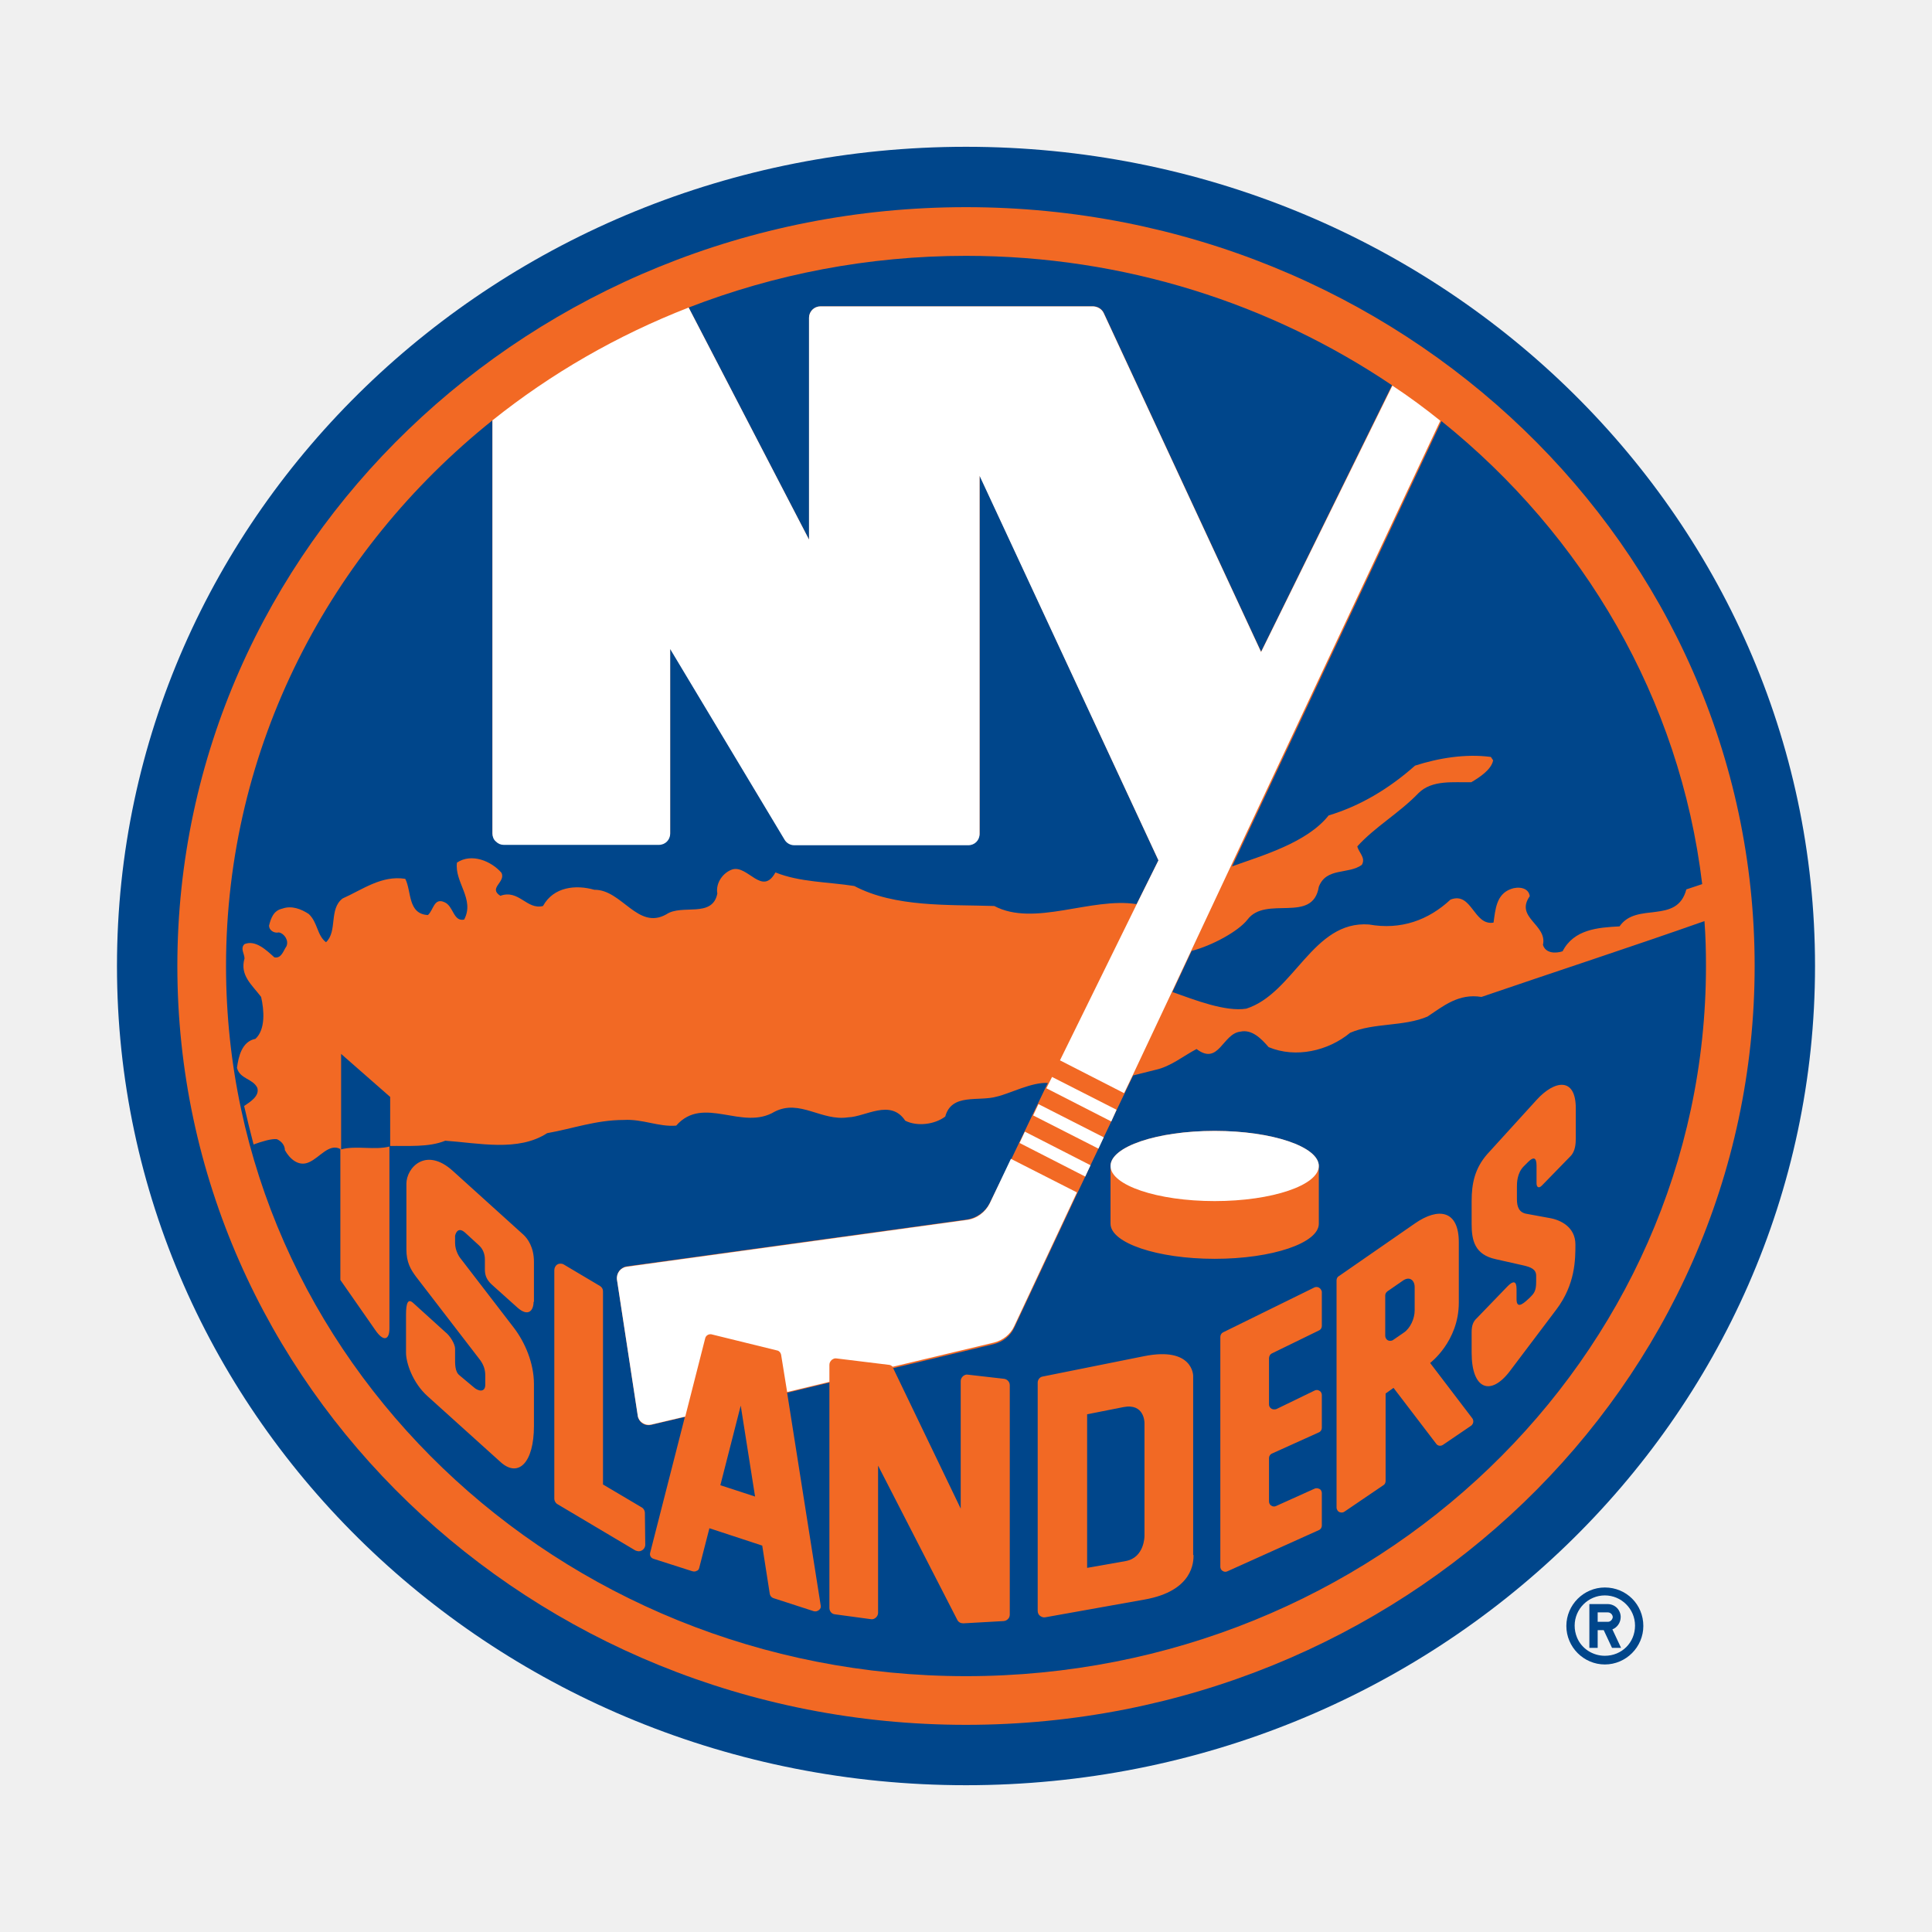
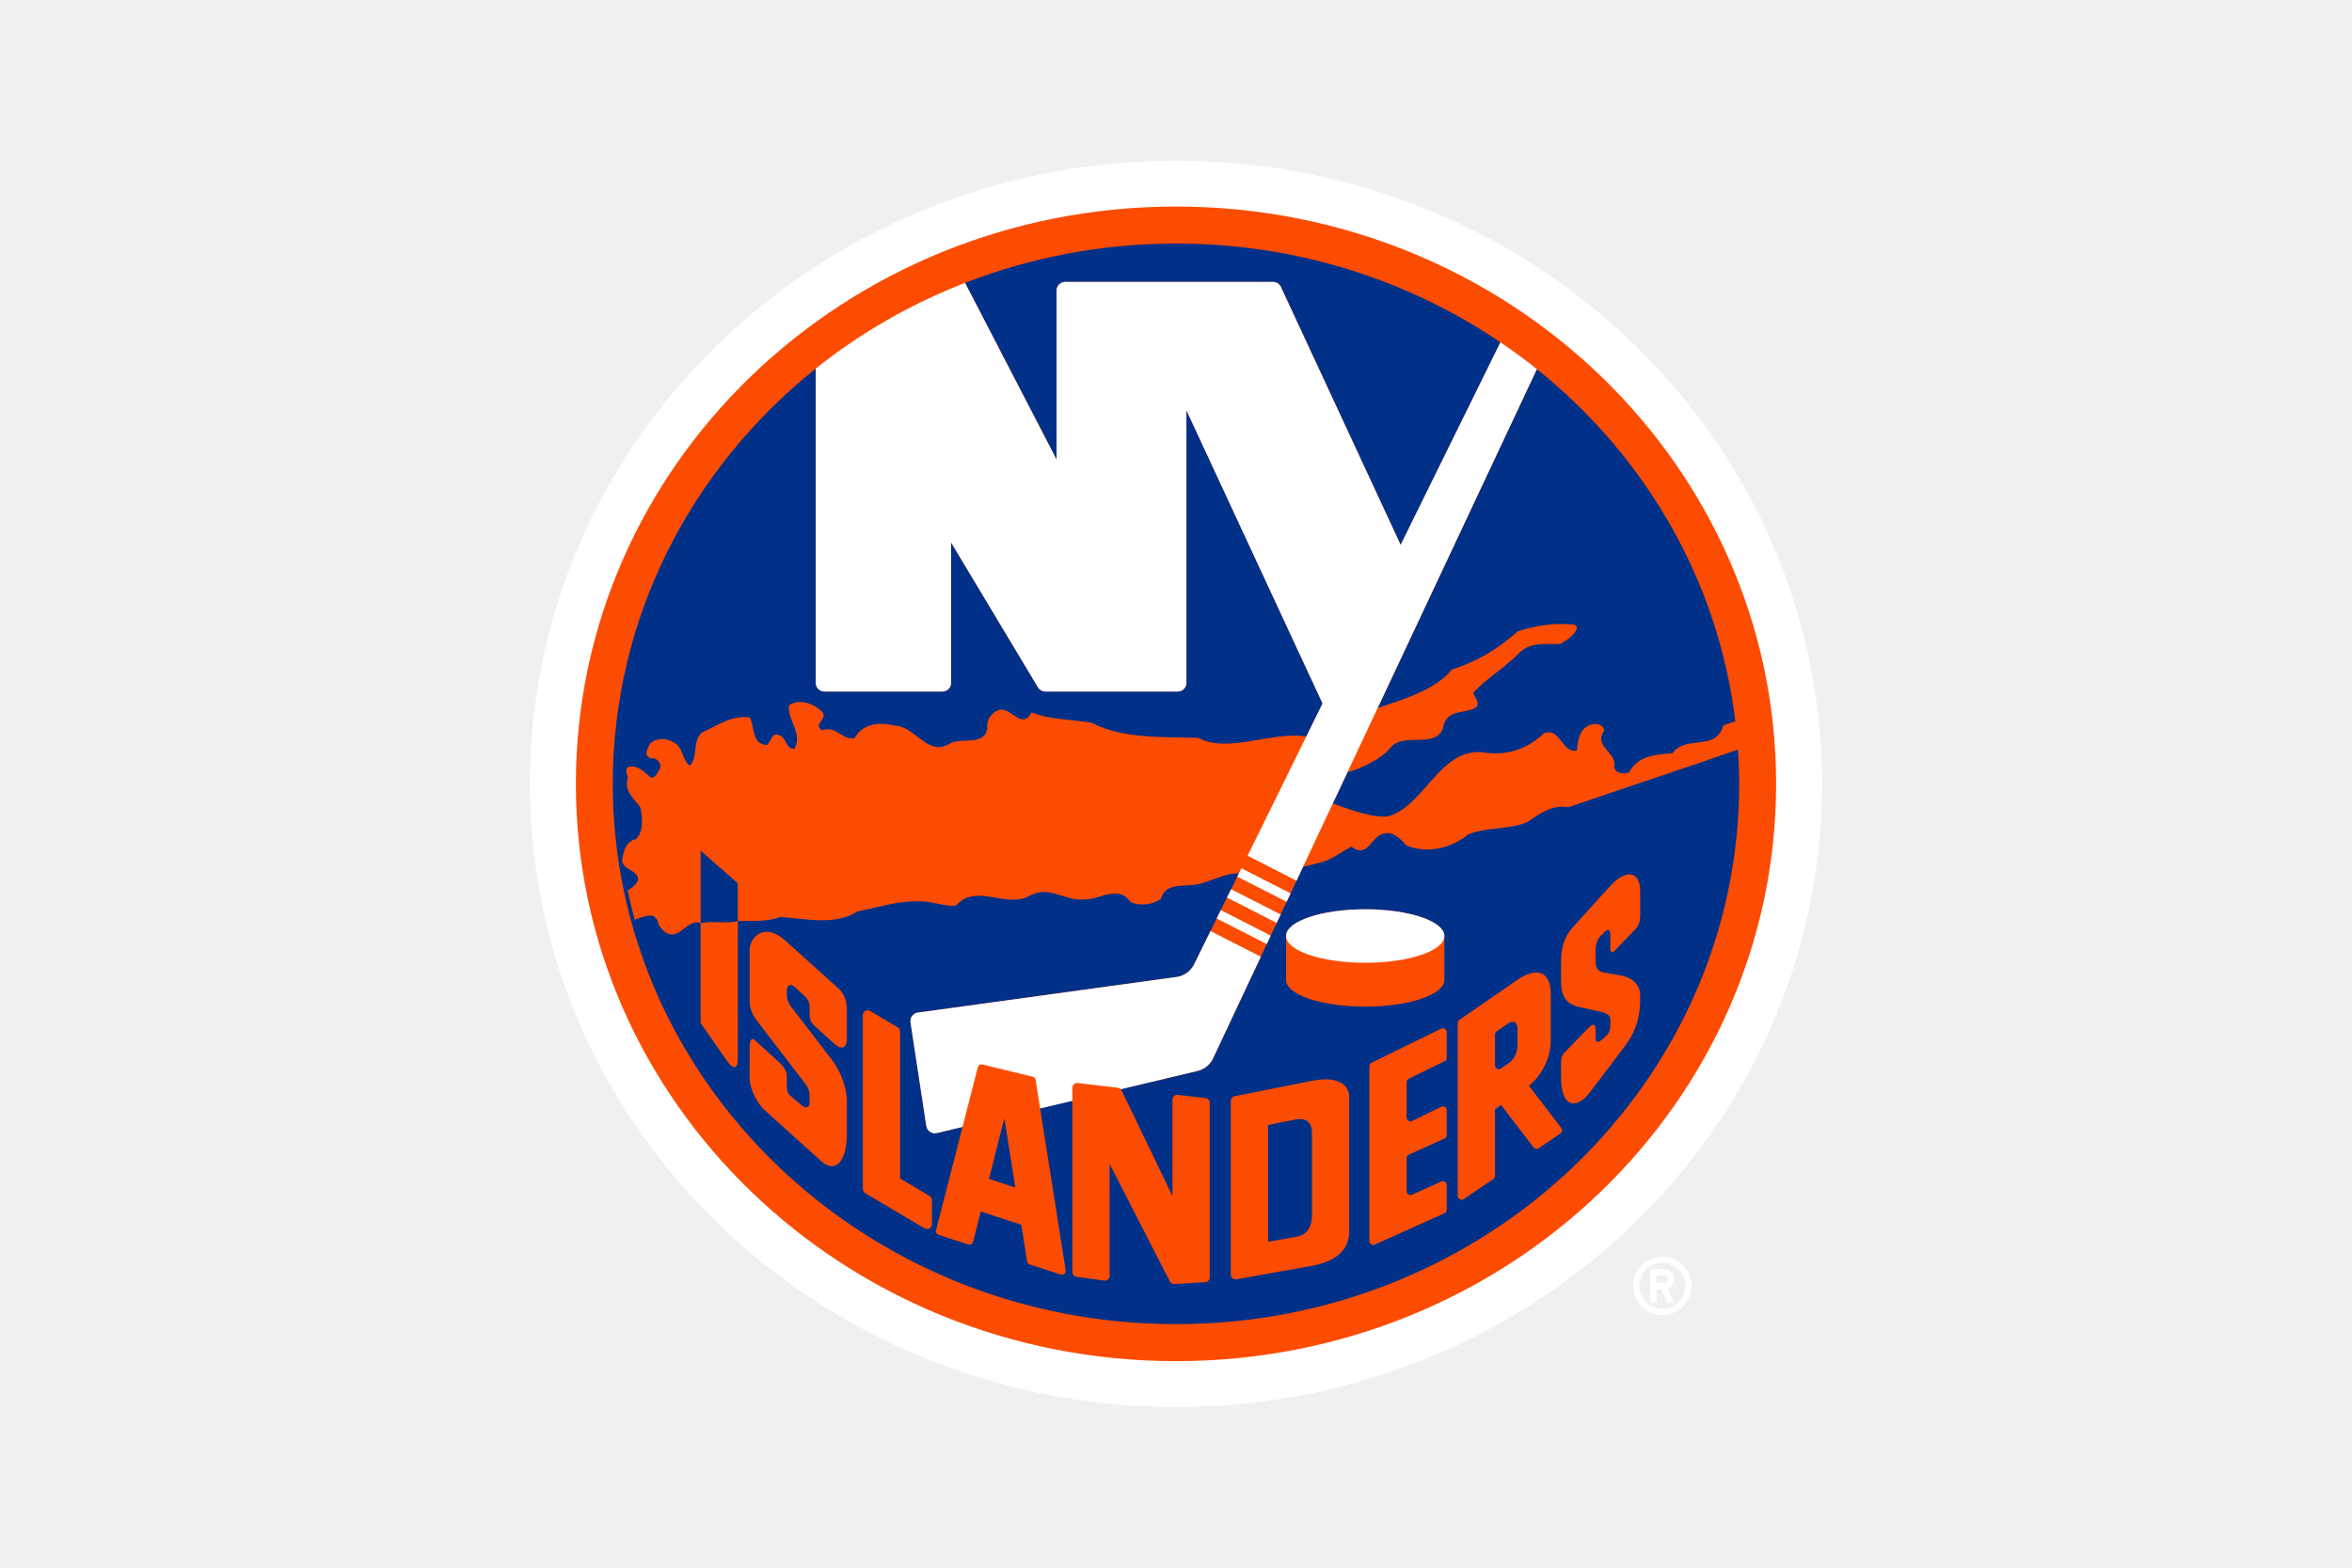
- <svg xmlns="http://www.w3.org/2000/svg" version="1.1" id="Layer_1" x="0px" y="0px" viewBox="0 0 512 512" style="enable-background:new 0 0 512 512;" xml:space="preserve">
-   <style type="text/css">
- 	.st0{fill:#00468B;}
- 	.st1{fill:#F26924;}
- 	.st2{fill:#FFFFFF;}
- </style>
-   <g>
-     <path class="st0" d="M425.3,420.7c-5.6,0-10.2,4.6-10.2,10.2c0,5.6,4.6,10.2,10.2,10.2c5.6,0,10.2-4.6,10.2-10.2   C435.5,425.2,431,420.7,425.3,420.7L425.3,420.7z M425.3,438.8c-3.2,0-6.2-1.9-7.4-4.9c-0.4-1-0.6-2-0.6-3.1c0-4.4,3.6-8,8-8   c4.4,0,8,3.6,8,8C433.3,435.3,429.8,438.8,425.3,438.8L425.3,438.8z M429.5,428.5c0-0.9-0.4-1.8-1-2.4c-0.6-0.6-1.5-1-2.4-1h-4.9   v11.6h2.2v-4.7h1.6l2.2,4.7h2.4l-2.3-4.9C428.6,431.3,429.5,430,429.5,428.5L429.5,428.5z M426.1,429.8h-2.7v-2.5h2.7   c0.7,0,1.3,0.6,1.3,1.3C427.3,429.2,426.8,429.8,426.1,429.8z" />
-     <path class="st0" d="M256,38.9C131.7,38.9,31,136.1,31,256c0,119.9,100.7,217.1,225,217.1c124.3,0,225-97.2,225-217.1   C481,136.1,380.3,38.9,256,38.9L256,38.9z" />
-     <path class="st1" d="M256,54.9C140.6,54.9,47,145,47,256c0,111,93.6,201.1,209,201.1c115.4,0,209-90,209-201.1   C465,145,371.4,54.9,256,54.9L256,54.9z" />
-     <path class="st0" d="M103.4,303.8v-13.1l-13-11.4v25.3C94.4,303.5,99.3,304.9,103.4,303.8z" />
-     <path class="st0" d="M451.7,244.1c-18.4,6.5-41.3,14-59.1,20.1c-6-1-10.1,2.4-14.3,5.2c-6.3,2.7-14.3,1.6-20.5,4.3   c-5.8,4.8-14.4,6.8-21.6,3.8c-1.9-2.2-4.4-4.8-7.5-4.1c-4.7,0.5-5.7,9.1-11.6,4.6c-3.6,1.9-6.8,4.6-10.8,5.5l-6,1.5l-2.3,4.8   l-2.1,4.4l-1.4,3l-2.1,4.4l-1.4,3l-2.1,4.4l-1.4,3l-2.1,4.4l-16.6,35.4c-1,2.2-3,3.8-5.4,4.4l-26.8,6.4c0.1,0.1,0.3,0.2,0.3,0.4   l17.7,36.8V366c0-0.5,0.2-0.9,0.6-1.3c0.4-0.3,0.8-0.5,1.3-0.4l9.6,1.1c0.8,0.1,1.5,0.8,1.5,1.7v60.8c0,0.9-0.7,1.6-1.6,1.7   l-10.7,0.6c-0.7,0-1.3-0.3-1.6-0.9l-21-40.9v39c0,0.5-0.2,0.9-0.6,1.3c-0.4,0.3-0.8,0.5-1.3,0.4l-9.6-1.3c-0.8-0.1-1.4-0.8-1.4-1.7   v-59.7l-11.2,2.7l8.9,56.4c0.1,0.5-0.1,0.9-0.5,1.2c-0.4,0.3-0.8,0.4-1.3,0.3l-10.8-3.5c-0.5-0.2-0.8-0.6-0.9-1.1l-2-12.8L188,405   l-2.7,10.5c-0.1,0.4-0.3,0.7-0.7,0.8c-0.3,0.2-0.7,0.2-1.1,0.1l-10.3-3.3c-0.7-0.2-1.1-0.9-0.9-1.6l9.2-36l-8.9,2.1   c-1.3,0.3-2.6-0.2-3.2-1.3c-0.2-0.4-0.4-0.7-0.4-1.2l-5.5-36c-0.1-0.8,0.1-1.6,0.6-2.3c0.5-0.6,1.2-1.1,2-1.2l90.1-12.4   c2.6-0.4,4.9-2,6.1-4.4l5.7-11.6l2.1-4.4l1.4-2.9l2.1-4.4l1.4-2.9l2.1-4.4l0.6-1.2c-4.2-0.3-10.3,2.9-13.5,3.6   c-4.8,1.4-12-1-13.7,5.3c-2.8,2.1-7.4,2.7-10.6,1.1c-3.9-5.9-10.6-1-15.1-0.9c-7.1,1.1-12.8-4.9-19.5-1.5   c-8.6,5.2-18.9-4.5-26.1,3.7c-4.6,0.4-8.9-1.8-13.9-1.5c-7.3,0-13.5,2.3-20.3,3.5c-7.7,5-18.2,2.6-27,2c-4.4,1.8-9.9,1.3-14.8,1.4   v48.4c0,2.9-1.5,3.7-3.8,0.3l-9.2-13.2v-34.7c-3-1.6-5.5,2.3-8.3,3.5c-2.8,1.3-5.2-1-6.4-3.2c0-1.2-0.8-2.3-2.1-2.9   c-1.4-0.2-4,0.6-6.2,1.4c-0.9-3.4-1.7-6.8-2.5-10.2c1.8-1.2,4.1-2.7,3.5-4.8c-1.2-2.5-4.6-2.3-5.4-5.3c0.4-3,1.3-7,4.9-7.7   c2.7-2.5,2.3-7.6,1.5-11.1c-2.4-3.2-5.7-5.7-4.4-10.2c0-1.2-1.2-2.7,0-3.8c2.9-1.2,5.8,1.6,7.9,3.5c1.9,0.4,2.4-1.8,3.2-2.9   c0.7-1.5-0.5-3.4-2-3.7c-1.3,0.3-2.6-0.6-2.6-1.8c0.5-2,1.2-4,3.5-4.5c2.5-0.9,5,0.1,7,1.4c2.4,2.2,2.2,5.7,4.6,7.5   c3.1-2.9,0.7-8.8,4.4-11.6c5.2-2.3,10.3-6.2,16.6-5.2c1.7,3.3,0.6,9.3,6,9.6c1.5-1.3,1.6-4.7,4.4-3.4c2.4,1,2.3,5.2,5.2,4.6   c2.9-5.4-2.6-9.9-1.9-15.1c3.9-2.6,9.1-0.4,11.8,2.7c1.2,2.5-3.6,4-0.3,6.1c4.9-1.8,7,3.8,11.3,2.7c2.8-5.1,8.7-5.7,13.6-4.3   c7.3-0.1,11.5,10.8,19.1,6.5c4.1-2.8,12.2,1.1,13.5-5.5c-0.5-2.9,1.6-5.6,4-6.4c4.1-1.2,7.9,7.2,11.4,0.8   c6.4,2.6,13.9,2.5,20.9,3.6c10.8,5.7,24.9,4.9,37.1,5.3c10.6,5.6,25.6-2.4,37.7-0.5L307,228l-47.4-102.1v94.9c0,1.7-1.3,3-3,3   h-46.1c-1.1,0-2-0.6-2.6-1.5l-30.3-50.5v48.9c0,1.7-1.3,3-3,3h-41.1c-0.8,0-1.6-0.3-2.1-0.9c-0.6-0.6-0.9-1.3-0.9-2.1V111.4   C87.4,145.9,59.9,197.9,59.9,256c0,103.9,87.8,188.2,196.1,188.2c108.3,0,196.1-84.3,196.1-188.2C452.1,252,452,248,451.7,244.1   L451.7,244.1z M141.4,345c0,2.3-1.4,4.1-4.3,1.5l-6.8-6.1c-1.4-1.3-1.8-2.5-1.8-4v-2.6c0-1.6-0.6-2.9-1.6-3.8l-3.6-3.3   c-2.2-2-2.7,0.8-2.7,0.8v1.9c0,2.2,1.3,3.9,1.3,3.9l14.3,18.6c2.9,3.8,5.3,9.3,5.3,14.9v11.1c0,9.7-4.1,13.8-8.8,9.6l-19.4-17.5   c-4-3.6-5.7-8.9-5.7-11.5v-10.1c0-3.3,0.6-4.3,1.9-3.1l8.5,7.7c1.3,1,2.6,3.2,2.6,4.4v2.2c0,1.8-0.1,3.9,1.2,4.9l3.7,3.1   c1.3,1.2,3.1,1.4,3.1-0.6v-2.5c0-1.5-0.4-2.7-1.3-4l-17-22.1c-1.5-2-2.6-3.9-2.6-7.3v-17.4c0-4.2,5.1-9.9,12.3-3.4l18.7,16.9   c1.2,1.1,2.8,3.4,2.8,7.2V345L141.4,345z M171,409.4c0,0.9-0.8,1.7-1.7,1.7c-0.3,0-0.6-0.1-0.9-0.2l-20.7-12.3   c-0.5-0.3-0.8-0.9-0.8-1.4v-60.6c0-0.6,0.3-1.2,0.8-1.5c0.5-0.3,1.2-0.3,1.7,0l9.6,5.7c0.5,0.3,0.8,0.8,0.8,1.4v51.2l10.3,6.1   c0.5,0.3,0.8,0.9,0.8,1.4L171,409.4L171,409.4z M316.3,412.1c0,1.7,0,9.5-13,11.8l-26.3,4.7c-0.5,0.1-1-0.1-1.4-0.4   c-0.4-0.3-0.6-0.8-0.6-1.3v-60.5c0-0.8,0.6-1.5,1.3-1.6l26.9-5.4c13-2.6,13,5.2,13,5.2V412.1z M294.3,324.3V309   c0-5.1,12.3-9.3,27.6-9.3c15.2,0,27.6,4.2,27.6,9.3v15.3c0,5.1-12.3,9.3-27.6,9.3C306.7,333.6,294.3,329.4,294.3,324.3L294.3,324.3   z M350.3,351.4c0,0.5-0.3,1-0.8,1.2l-12.5,6.1c-0.2,0.1-0.4,0.3-0.5,0.5c-0.1,0.2-0.2,0.5-0.2,0.7v12.3c0,0.7,0.6,1.3,1.3,1.3   c0.2,0,0.5,0,0.7-0.1l10.1-4.9c0.4-0.2,0.9-0.2,1.3,0.1c0.4,0.2,0.6,0.7,0.6,1.1v8.7c0,0.5-0.3,1-0.8,1.2l-12.4,5.6   c-0.5,0.2-0.8,0.7-0.8,1.2v11.5c0,0.4,0.2,0.9,0.6,1.1c0.4,0.3,0.9,0.3,1.3,0.1l10.2-4.6c0.4-0.2,0.9-0.1,1.3,0.1   c0.4,0.2,0.6,0.7,0.6,1.1v8.6c0,0.5-0.3,1-0.8,1.2l-24.2,10.9c-0.4,0.2-0.9,0.2-1.3-0.1c-0.4-0.2-0.6-0.7-0.6-1.1v-60.9   c0-0.5,0.3-1,0.7-1.2l24.2-11.9c0.6-0.3,1.4-0.1,1.8,0.6c0.1,0.2,0.2,0.4,0.2,0.6V351.4L350.3,351.4z M389.9,377.8l-7.5,5.1   c-0.6,0.4-1.4,0.3-1.8-0.3l-11.3-14.8l-2.1,1.5v23.2c0,0.4-0.2,0.9-0.6,1.1l-10.3,7c-0.4,0.3-0.9,0.3-1.4,0.1   c-0.2-0.1-0.4-0.3-0.5-0.5c-0.1-0.2-0.2-0.4-0.2-0.7v-60.2c0-0.4,0.2-0.9,0.6-1.1l20.2-14c6.2-4.3,11.6-3.5,11.6,5v16   c0,10.3-7.6,16-7.6,16l11.2,14.7C390.6,376.5,390.5,377.3,389.9,377.8C389.9,377.8,389.9,377.8,389.9,377.8L389.9,377.8   L389.9,377.8z M417.6,301.6c0,1.4-0.1,3.5-1.4,4.8l-7.6,7.8c-0.9,0.9-1.4,0.3-1.4-0.6v-4.7c0-2.3-0.9-2.3-2.2-1l-1.2,1.2   c-1.8,1.8-1.8,4.5-1.8,5.4v3.3c0,2.1,0.6,3.6,2.7,3.9l6,1.1c2.9,0.5,6.8,2.4,6.8,7c0,3.9,0,10.6-5.1,17.3l-12.3,16.3   c-5.1,6.7-10.1,4.8-10.1-4.9V353c0-1.7,0.4-2.8,1.4-3.7l8.2-8.5c1.4-1.4,2.3-1.4,2.3,0.8v2.7c0,3.1,2.4,0.6,3.5-0.4   c1.1-1.1,1.7-1.7,1.7-4.2v-1.6c0-1.7-1.3-2.3-3.6-2.8l-7.1-1.6c-5.6-1.2-6.4-5-6.4-9.3v-6.1c0-4.6,0.8-8.6,4.1-12.4l13.1-14.4   c4.8-5.3,10.4-6.1,10.4,2.2V301.6L417.6,301.6z" />
-     <path class="st0" d="M200.1,396.6l-3.8-24.1l-5.4,21.1L200.1,396.6z M371.9,339.3l-4.2,2.9c-0.4,0.3-0.6,0.7-0.6,1.1V354   c0,0.5,0.3,1,0.7,1.2c0.4,0.2,1,0.2,1.4-0.1l2.9-2c1.6-1.1,2.8-3.6,2.8-5.8v-6.2C374.9,339.3,373.6,338.2,371.9,339.3L371.9,339.3z    M297.7,372.9l-9.6,1.9v40.7l10.2-1.8c5-0.9,5-6.6,5-6.6v-30C303.3,377,303.3,371.8,297.7,372.9L297.7,372.9L297.7,372.9z    M214.4,84.2c0-1.7,1.4-3,3-3c0,0,0,0,0,0h72.4c1.2,0,2.2,0.7,2.7,1.7l41.7,89.8l34.7-70.6C337,80.6,298.1,67.8,256,67.8   c-26,0-50.8,4.9-73.5,13.7l31.9,61.5L214.4,84.2L214.4,84.2z M352.1,216.1c8.3-2.5,15.9-7,22.9-13.2c6.2-2,13.4-3.2,20.1-2.3   l0.6,0.9c-0.5,2.5-3.6,4.5-5.8,5.8c-4.7,0.1-10.4-0.7-14,2.9c-5.1,5.3-11.5,8.9-16.2,14.1c0.4,1.7,2.3,3,1.2,4.9   c-3.6,2.6-9.4,0.6-11.4,5.8c-1.6,9.9-14,2.2-18.9,8.7c-2.4,3.1-9.4,6.9-14.8,8.3l-5.1,10.9c5.9,2.1,14.1,5.3,19.6,4.4   c12.7-4.1,17.6-23.4,32.5-22.3c8.4,1.5,15.7-1.1,21.6-6.6c5.7-2.2,6.1,7,11.4,6.1c0.5-3.4,0.7-7.5,4.6-8.9c1.8-0.7,4.7-0.5,5,1.9   c-4,5.7,4.7,7.5,3.5,12.9c0.7,2.3,3.4,2.3,5.2,1.7c3-5.8,9.3-6.3,15.1-6.6c4.5-6.6,15.2-0.4,17.7-9.8l4.2-1.4   c-5.9-49.2-31.5-92.5-69.1-122.7l-55.5,118C334.6,226.7,346.4,223.3,352.1,216.1L352.1,216.1z" />
-     <path class="st2" d="M262.3,318.9c-1.2,2.4-3.5,4.1-6.1,4.4l-90.1,12.4c-1.6,0.2-2.8,1.7-2.6,3.4c0,0,0,0,0,0l5.5,36   c0.1,0.8,0.6,1.6,1.3,2c0.7,0.5,1.6,0.6,2.4,0.4l8.9-2.1l5.3-20.8c0.2-0.7,0.9-1.1,1.6-1c0,0,0,0,0,0l17.5,4.3   c0.5,0.1,0.9,0.6,1,1.1l1.6,9.9l11.2-2.7v-4.5c0-0.5,0.2-0.9,0.6-1.3c0.4-0.3,0.8-0.5,1.3-0.4l13.9,1.7c0.4,0,0.7,0.3,1,0.5   l26.8-6.4c2.4-0.6,4.4-2.2,5.4-4.4l16.6-35.4l-17.5-8.9L262.3,318.9L262.3,318.9z M270.2,302.9l17.4,8.9l1.4-3l-17.4-8.9   L270.2,302.9z M295.9,294.1l-17.1-8.7l-0.9,1.8l-0.6,1.2l17.2,8.8L295.9,294.1L295.9,294.1z M273.8,295.6l17.3,8.8l1.4-3l-17.3-8.8   L273.8,295.6L273.8,295.6z M334.2,172.8l-41.7-89.8c-0.5-1.1-1.6-1.7-2.7-1.8h-72.4c-1.7,0-3,1.4-3,3c0,0,0,0,0,0V143l-31.9-61.5   c-19,7.4-36.5,17.5-52,29.9v109.5c0,0.8,0.3,1.6,0.9,2.1c0.6,0.6,1.3,0.9,2.1,0.9h41.1c1.7,0,3-1.3,3-3v-48.9l30.3,50.5   c0.5,0.9,1.5,1.5,2.6,1.5h46.1c1.7,0,3-1.3,3-3v-94.9L307,228l-5.7,11.5L280.9,281l17,8.7l2.3-4.8l10.4-22.1l5.1-10.9l10.5-22.4   l55.5-118c-4.1-3.3-8.3-6.4-12.7-9.3L334.2,172.8L334.2,172.8z M321.9,318.3c15.2,0,27.6-4.2,27.6-9.3s-12.3-9.3-27.6-9.3   s-27.6,4.2-27.6,9.3S306.7,318.3,321.9,318.3z" />
-   </g>
+ <svg xmlns="http://www.w3.org/2000/svg" viewBox="0 0 960 640">
+   <path fill="#fff" d="M678.476 513.016c-6.585 0-11.931 5.337-11.931 11.926 0 6.582 5.346 11.927 11.931 11.927s11.921-5.345 11.921-11.927c0-6.589-5.337-11.926-11.921-11.926m0 21.294a9.37 9.37 0 0 1-8.657-5.78 9.4 9.4 0 0 1-.711-3.588 9.356 9.356 0 0 1 9.368-9.36 9.36 9.36 0 0 1 9.366 9.36 9.36 9.36 0 0 1-9.366 9.368m4.9-12.132a4.054 4.054 0 0 0-2.499-3.734 4.1 4.1 0 0 0-1.548-.306h-5.747v13.612h2.555v-5.528h1.833l2.581 5.528h2.825l-2.695-5.764a4.04 4.04 0 0 0 2.695-3.808m-4.047 1.489h-3.192v-2.98h3.192c.821 0 1.492.667 1.492 1.491a1.493 1.493 0 0 1-1.492 1.489" />
+   <path fill="#fff" d="M480.001 65.58c-145.655 0-263.721 113.91-263.721 254.425S334.347 574.42 480.002 574.42 743.72 460.514 743.72 320.005 625.649 65.581 480 65.581z" />
+   <path fill="#fc4c02" d="M480.001 84.326c-135.286 0-244.949 105.516-244.949 235.68s109.663 235.671 244.95 235.671S724.948 450.16 724.948 320.005 615.277 84.325 480.001 84.325" />
+   <path fill="#003087" d="M301.154 375.996v-15.385l-15.201-13.35v29.695c4.637-1.238 10.351.345 15.201-.96" />
+   <path fill="#003087" d="M709.369 306.007c-21.571 7.567-48.43 16.393-69.247 23.544-7.009-1.14-11.804 2.784-16.778 6.075-7.417 3.205-16.763 1.92-24.08 5.033-6.822 5.64-16.923 8.021-25.297 4.448-2.25-2.564-5.211-5.669-8.752-4.856-5.565.552-6.728 10.64-13.616 5.382-4.251 2.24-7.97 5.352-12.667 6.486l-7.074 1.751-2.661 5.673-2.427 5.156-1.624 3.462-2.422 5.156-1.624 3.467-2.432 5.156-1.63 3.465-2.417 5.16-19.481 41.474a9.42 9.42 0 0 1-6.35 5.16l-31.403 7.483c.147.15.307.284.402.474l20.78 43.148V448.91a1.955 1.955 0 0 1 2.192-1.95l11.277 1.33a1.953 1.953 0 0 1 1.732 1.945v71.25a1.957 1.957 0 0 1-1.848 1.954l-12.572.75a1.96 1.96 0 0 1-1.86-1.066l-24.586-47.94v45.666a1.97 1.97 0 0 1-1.4 1.883 1.9 1.9 0 0 1-.826.065l-11.276-1.545a1.96 1.96 0 0 1-1.696-1.95V449.37l-13.166 3.139 10.43 66.085a1.56 1.56 0 0 1-.53 1.428 1.56 1.56 0 0 1-1.51.303l-12.637-4.113a1.554 1.554 0 0 1-1.062-1.249l-2.384-14.975-16.538-5.39-3.117 12.333a1.62 1.62 0 0 1-.763.988 1.6 1.6 0 0 1-1.243.119l-12.091-3.926a1.56 1.56 0 0 1-1.036-1.88l10.81-42.175-10.473 2.5a3.55 3.55 0 0 1-4.315-2.912l-6.436-42.234a3.533 3.533 0 0 1 3.01-4.03l105.57-14.534a9.4 9.4 0 0 0 7.17-5.173l6.69-13.585 2.519-5.11 1.689-3.432 2.512-5.114 1.693-3.425 2.51-5.111.677-1.368c-4.911-.31-12.12 3.4-15.79 4.224-5.576 1.69-14.015-1.163-16.048 6.193-3.262 2.419-8.644 3.113-12.48 1.252-4.543-6.972-12.475-1.162-17.728-1.073-8.363 1.272-15.01-5.702-22.81-1.72-10.087 6.079-22.128-5.288-30.618 4.307-5.41.41-10.487-2.153-16.302-1.748-8.524-.026-15.88 2.655-23.822 4.078-8.973 5.905-21.306 3.054-31.644 2.292-5.202 2.1-11.644 1.517-17.288 1.662v56.695c0 3.35-1.73 4.288-4.428.403l-10.774-15.48v-40.66c-3.52-1.826-6.48 2.677-9.74 4.072-3.26 1.545-6.124-1.134-7.501-3.808 0-1.43-.997-2.71-2.421-3.433-1.691-.268-4.636.702-7.21 1.695a205 205 0 0 1-2.878-11.964c2.167-1.362 4.81-3.197 4.05-5.64-1.437-2.965-5.357-2.682-6.364-6.255.426-3.55 1.467-8.205 5.69-9.046 3.13-2.963 2.728-8.926 1.76-13.024-2.828-3.694-6.654-6.696-5.104-11.923 0-1.403-1.433-3.118.012-4.401 3.42-1.394 6.815 1.835 9.23 4.133 2.267.465 2.854-2.127 3.808-3.402.852-1.807-.562-3.957-2.392-4.394-1.557.408-3.006-.722-3.07-2.145.572-2.39 1.367-4.661 4.098-5.328 2.944-1.023 5.815.112 8.202 1.687 2.82 2.558 2.527 6.665 5.38 8.808 3.667-3.397.874-10.354 5.147-13.603 6.094-2.682 12.017-7.217 19.413-6.06 1.995 3.846.657 10.948 7.03 11.234 1.746-1.544 1.885-5.532 5.15-3.957 2.86 1.165 2.677 6.107 6.076 5.408 3.434-6.37-3.081-11.634-2.245-17.712 4.57-2.994 10.632-.413 13.879 3.139 1.454 2.968-4.251 4.656-.308 7.104 5.687-2.13 8.237 4.412 13.25 3.136 3.226-5.933 10.162-6.641 15.962-5.063 8.528-.114 13.474 12.66 22.386 7.598 4.86-3.266 14.303 1.275 15.78-6.497-.581-3.394 1.835-6.541 4.719-7.466 4.793-1.462 9.304 8.483 13.306.988 7.46 2.997 16.258 2.874 24.466 4.188 12.627 6.692 29.234 5.75 43.487 6.192 12.39 6.583 30.005-2.803 44.187-.55l6.633-13.482-55.565-119.68V278.78a3.54 3.54 0 0 1-3.531 3.533h-54.032a3.53 3.53 0 0 1-3.03-1.714l-35.474-59.165v57.346a3.534 3.534 0 0 1-3.53 3.533h-48.167a3.54 3.54 0 0 1-2.5-1.034 3.53 3.53 0 0 1-1.034-2.5V150.47c-50.612 40.465-82.836 101.38-82.836 169.536 0 121.818 102.91 220.57 229.879 220.57s229.875-98.753 229.875-220.57c0-4.706-.202-9.366-.507-13.998ZM345.654 424.352c0 2.656-1.656 4.86-5.043 1.806l-8-7.193c-1.693-1.536-2.156-2.889-2.156-4.674v-3.077c0-1.835-.73-3.375-1.829-4.408l-4.262-3.83c-2.619-2.362-3.205.91-3.205.91v2.257c0 2.553 1.497 4.541 1.497 4.541l16.728 21.763c3.387 4.417 6.27 10.955 6.27 17.431v13.055c0 11.37-4.772 16.161-10.292 11.238l-22.731-20.473c-4.64-4.182-6.671-10.404-6.671-13.49v-11.846c0-3.868.758-5.072 2.261-3.626l9.928 9.073c1.512 1.222 3.01 3.728 3.01 5.151v2.618c0 2.103-.155 4.535 1.381 5.713l4.295 3.67c1.583 1.425 3.621 1.636 3.621-.676v-2.875c0-1.768-.421-3.219-1.543-4.67l-19.869-25.947c-1.766-2.308-3.083-4.616-3.083-8.536v-20.422c0-4.912 5.92-11.624 14.418-3.97l21.95 19.757c1.372 1.238 3.325 3.946 3.325 8.457zm34.725 75.448a1.97 1.97 0 0 1-.992 1.7 1.98 1.98 0 0 1-1.974-.014l-24.271-14.394a1.97 1.97 0 0 1-.96-1.694v-70.997c0-.708.376-1.352.989-1.7a1.95 1.95 0 0 1 1.974.015l11.271 6.683a1.96 1.96 0 0 1 .962 1.685v60.02l12.041 7.131a1.98 1.98 0 0 1 .96 1.697zm170.308 3.153c0 1.948 0 11.098-15.202 13.808l-30.802 5.505a1.98 1.98 0 0 1-1.606-.43 1.977 1.977 0 0 1-.704-1.501v-70.886c0-.946.662-1.745 1.582-1.93l31.53-6.28c15.202-3.024 15.202 6.081 15.202 6.081zM524.922 400.05v-17.922c0-6.03 14.467-10.918 32.314-10.918s32.316 4.889 32.316 10.917v17.922c0 6.031-14.47 10.913-32.316 10.913s-32.314-4.882-32.314-10.913m65.584 31.77a1.57 1.57 0 0 1-.882 1.408l-14.61 7.151a1.55 1.55 0 0 0-.873 1.41v14.435a1.57 1.57 0 0 0 1.484 1.566c.266.013.53-.04.769-.159l11.846-5.795a1.56 1.56 0 0 1 1.52.074c.465.291.747.792.747 1.338v10.141c0 .622-.366 1.183-.931 1.43l-14.512 6.538a1.55 1.55 0 0 0-.923 1.433v13.508c0 .526.27 1.023.715 1.315a1.54 1.54 0 0 0 1.496.11l11.938-5.376a1.56 1.56 0 0 1 1.496.126c.447.286.72.778.72 1.315v10.082c0 .62-.366 1.18-.93 1.43l-28.42 12.796a1.57 1.57 0 0 1-1.499-.112 1.57 1.57 0 0 1-.716-1.324v-71.395c0-.596.334-1.138.877-1.406l28.422-13.913a1.57 1.57 0 0 1 1.523.08 1.58 1.58 0 0 1 .743 1.332zm46.385 30.94-8.833 5.995a1.565 1.565 0 0 1-2.128-.348l-13.229-17.304-2.493 1.73v27.215c0 .52-.262 1.008-.691 1.302l-12.061 8.182a1.563 1.563 0 0 1-2.228-.488 1.6 1.6 0 0 1-.226-.807v-70.593c0-.52.252-1.002.681-1.296l23.698-16.353c7.243-4.993 13.582-4.07 13.582 5.844v18.712c0 12.078-8.891 18.709-8.891 18.709l13.176 17.252a1.55 1.55 0 0 1 .085 1.795 1.6 1.6 0 0 1-.442.455zm32.576-89.305c0 1.642-.165 4.05-1.671 5.599l-8.857 9.16c-1.021 1.055-1.654.379-1.654-.757v-5.563c0-2.745-1.07-2.751-2.564-1.23l-1.417 1.459c-2.069 2.142-2.069 5.22-2.069 6.38v3.87c0 2.419.684 4.17 3.215 4.614l7.062 1.23c3.344.584 7.955 2.809 7.955 8.219 0 4.524 0 12.383-5.943 20.239l-14.474 19.113c-6.002 7.9-11.888 5.68-11.888-5.71v-6.347c0-2.02.521-3.25 1.672-4.298l9.653-9.935c1.654-1.67 2.748-1.672 2.748.948v3.14c0 3.683 2.87.74 4.115-.495 1.248-1.243 1.935-1.974 1.935-4.935v-1.837c0-1.946-1.512-2.695-4.214-3.3l-8.369-1.88c-6.52-1.368-7.54-5.879-7.54-10.916v-7.185c0-5.4.885-10.08 4.808-14.494l15.315-16.892c5.587-6.18 12.182-7.098 12.182 2.52z" />
+   <path fill="#003087" d="m414.43 484.805-4.488-28.255-6.273 24.751zm201.399-67.14-4.948 3.411a1.58 1.58 0 0 0-.673 1.294v12.546c0 .578.318 1.12.831 1.388a1.58 1.58 0 0 0 1.622-.095l3.413-2.363c1.824-1.254 3.308-4.238 3.308-6.794v-7.314c0-2.106-1.576-3.44-3.553-2.074m-86.953 39.355-11.297 2.251v47.684l11.993-2.143c5.913-1.062 5.913-7.748 5.913-7.748v-35.213s0-6.15-6.609-4.83m-97.641-338.385a3.54 3.54 0 0 1 3.538-3.538h84.836a3.53 3.53 0 0 1 3.204 2.05l48.88 105.296 40.723-82.692c-37.439-25.376-83.096-40.33-132.415-40.33-30.452 0-59.502 5.737-86.104 16.056l37.338 72.118zm161.39 154.656c9.733-2.962 18.675-8.202 26.806-15.53 7.259-2.386 15.709-3.782 23.512-2.647l.728 1.018c-.547 2.968-4.272 5.24-6.833 6.783-5.513.11-12.188-.849-16.458 3.37-5.96 6.221-13.47 10.44-19.045 16.522.437 1.974 2.692 3.548 1.417 5.783-4.254 3.002-11.055.734-13.316 6.804-1.882 11.642-16.465 2.624-22.174 10.153-2.783 3.655-11.046 8.093-17.291 9.747l-5.981 12.727c6.951 2.461 16.553 6.157 22.933 5.158 14.892-4.769 20.631-27.432 38.038-26.088 9.798 1.72 18.44-1.248 25.262-7.76 6.671-2.533 7.19 8.223 13.335 7.092.533-3.93.877-8.78 5.384-10.445 2.135-.839 5.563-.552 5.842 2.271-4.709 6.66 5.505 8.816 4.056 15.07.823 2.677 3.936 2.677 6.092 2.006 3.56-6.804 10.935-7.39 17.698-7.77 5.301-7.765 17.857-.519 20.767-11.43l4.901-1.654c-6.927-57.613-36.947-108.454-80.998-143.783l-65.001 138.365c9.877-3.39 23.683-7.335 30.326-15.762" />
+   <path fill="#fff" d="M487.394 393.675a9.4 9.4 0 0 1-7.169 5.173l-105.57 14.534a3.53 3.53 0 0 0-2.944 2.642 3.5 3.5 0 0 0-.066 1.389l6.436 42.233a3.53 3.53 0 0 0 2.866 2.948c.48.088.973.076 1.448-.035l10.475-2.501 6.241-24.368a1.56 1.56 0 0 1 1.895-1.131l20.522 5.019a1.55 1.55 0 0 1 1.173 1.273l1.838 11.659 13.166-3.14v-5.288a1.95 1.95 0 0 1 2.196-1.948l16.35 1.935c.457.04.828.297 1.135.615l31.405-7.485a9.428 9.428 0 0 0 6.349-5.159l19.481-41.475-20.536-10.475zm9.21-18.697 20.433 10.427 1.63-3.465-20.375-10.393zM526.77 364.7l-20.068-10.24-1.017 2.072-.676 1.368 20.136 10.263zm-25.965 1.735 20.294 10.35 1.625-3.467-20.226-10.309zm70.887-143.99-48.879-105.297a3.54 3.54 0 0 0-3.204-2.05h-84.835a3.53 3.53 0 0 0-2.502 1.035 3.55 3.55 0 0 0-1.037 2.503v68.96l-37.338-72.117c-22.252 8.636-42.78 20.475-60.939 34.992v128.31a3.53 3.53 0 0 0 1.035 2.5 3.53 3.53 0 0 0 2.499 1.033h48.167a3.533 3.533 0 0 0 3.53-3.533v-57.346l35.474 59.165a3.53 3.53 0 0 0 3.029 1.714h54.033a3.535 3.535 0 0 0 3.53-3.533V167.504l55.566 119.68-6.634 13.481-23.971 48.683 19.98 10.195 2.661-5.673 12.133-25.849 5.981-12.727 12.328-26.24L627.3 150.687c-4.798-3.846-9.769-7.472-14.884-10.937zM557.235 393.042c17.848 0 32.316-4.887 32.316-10.916s-14.468-10.917-32.316-10.917-32.315 4.888-32.315 10.917 14.468 10.916 32.315 10.916" />
</svg>
